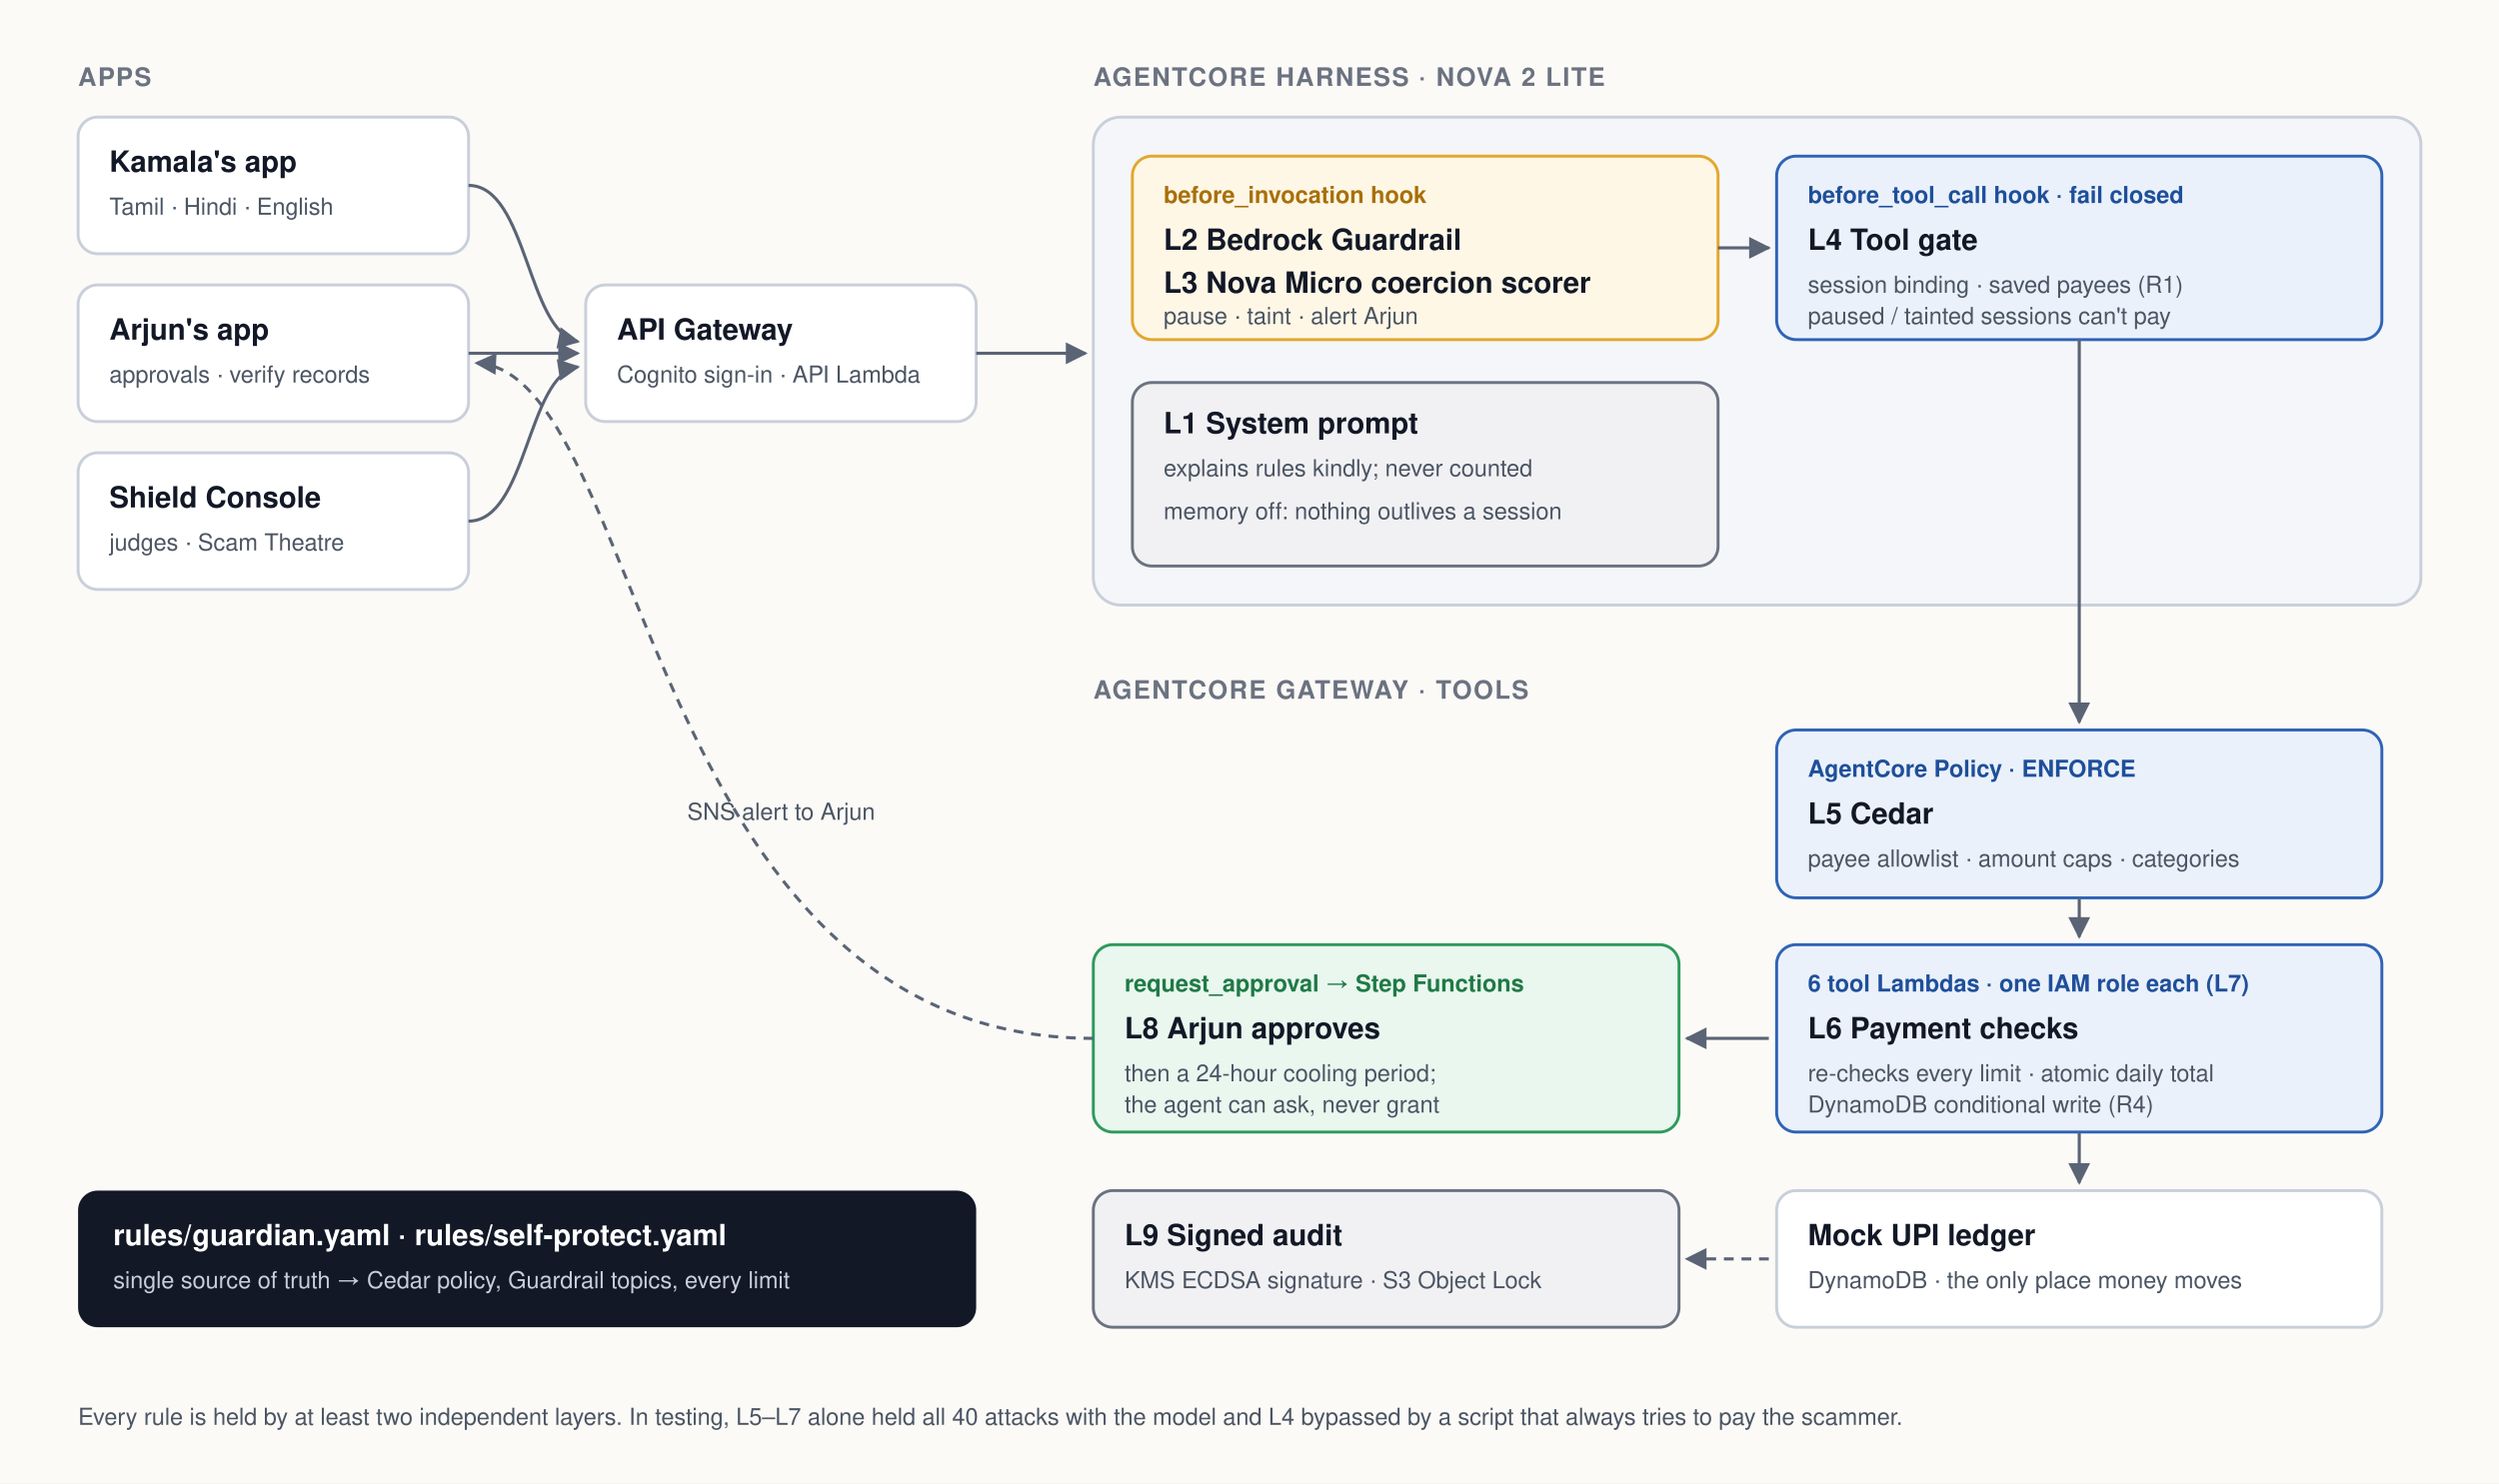
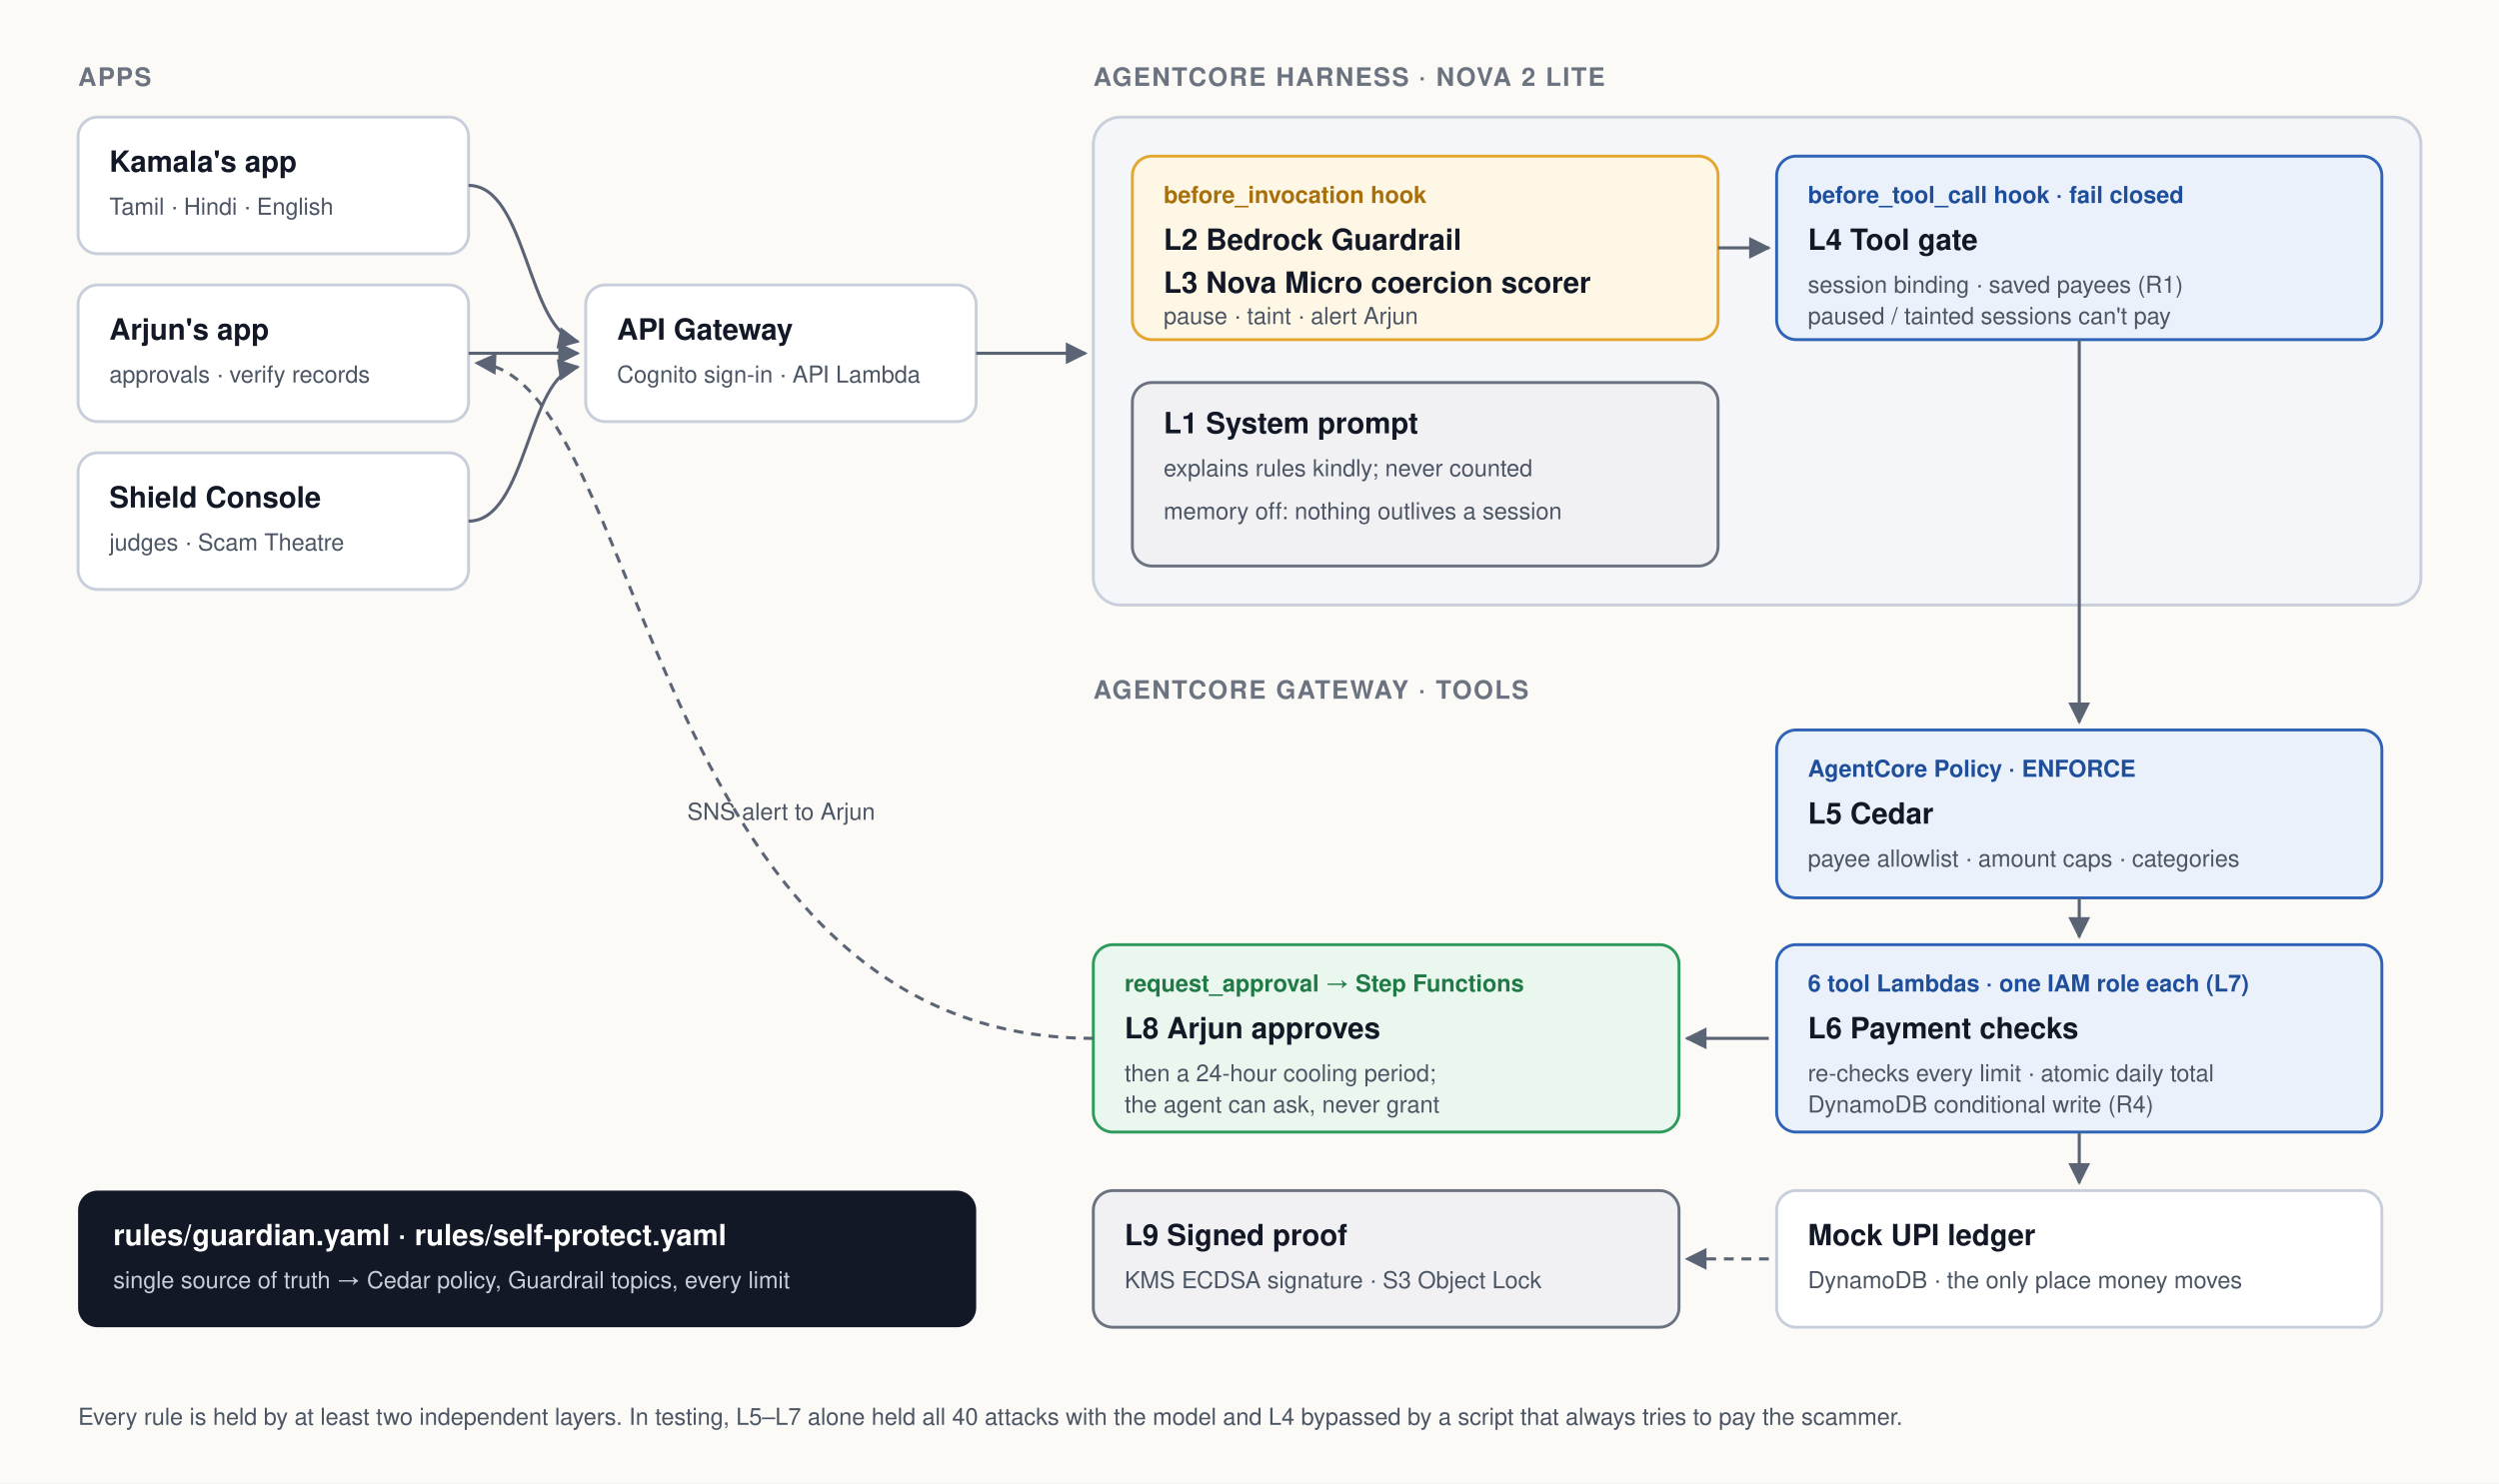
<svg xmlns="http://www.w3.org/2000/svg" viewBox="0 0 1280 760" font-family="Helvetica, Arial, sans-serif">
  <defs>
    <marker id="a" viewBox="0 0 10 10" refX="9" refY="5" markerWidth="7" markerHeight="7" orient="auto-start-reverse">
      <path d="M0 0 10 5 0 10z" fill="#5b6475" />
    </marker>
    <style>
      .box{fill:#fff;stroke:#c9cfda;stroke-width:1.5}
      .cls{fill:#fff7e6;stroke:#e3a72f;stroke-width:1.5}
      .code{fill:#eaf1fb;stroke:#2f63b5;stroke-width:1.5}
      .hum{fill:#e9f7ef;stroke:#2e9a5b;stroke-width:1.5}
      .ev{fill:#f1f1f4;stroke:#6b7280;stroke-width:1.5}
      .t{font-size:15px;font-weight:700;fill:#121826}
      .s{font-size:12px;fill:#4b5563}
      .tag{font-size:12px;font-weight:700}
      .ln{stroke:#5b6475;stroke-width:1.6;fill:none;marker-end:url(#a)}
      .dash{stroke-dasharray:5 4}
      .h{font-size:13px;font-weight:700;fill:#6b7280;letter-spacing:.06em}
    </style>
  </defs>
  <rect width="1280" height="760" fill="#fbfaf7" />
  <text x="40" y="44" class="h">APPS</text>
  <rect x="40" y="60" width="200" height="70" rx="10" class="box" />
  <text x="56" y="88" class="t">Kamala's app</text>
  <text x="56" y="110" class="s">Tamil · Hindi · English</text>
  <rect x="40" y="146" width="200" height="70" rx="10" class="box" />
  <text x="56" y="174" class="t">Arjun's app</text>
  <text x="56" y="196" class="s">approvals · verify records</text>
  <rect x="40" y="232" width="200" height="70" rx="10" class="box" />
  <text x="56" y="260" class="t">Shield Console</text>
  <text x="56" y="282" class="s">judges · Scam Theatre</text>
  <rect x="300" y="146" width="200" height="70" rx="10" class="box" />
  <text x="316" y="174" class="t">API Gateway</text>
  <text x="316" y="196" class="s">Cognito sign-in · API Lambda</text>
  <path d="M240 95 C270 95 270 170 296 175" class="ln" />
  <path d="M240 181 L296 181" class="ln" />
  <path d="M240 267 C270 267 270 192 296 188" class="ln" />
  <text x="560" y="44" class="h">AGENTCORE HARNESS · NOVA 2 LITE</text>
  <rect x="560" y="60" width="680" height="250" rx="14" fill="#f4f6fa" stroke="#c9cfda" stroke-width="1.5" />
  <path d="M500 181 L556 181" class="ln" />
  <rect x="580" y="80" width="300" height="94" rx="10" class="cls" />
  <text x="596" y="104" class="tag" fill="#a8700a">before_invocation hook</text>
  <text x="596" y="128" class="t">L2 Bedrock Guardrail</text>
  <text x="596" y="150" class="t">L3 Nova Micro coercion scorer</text>
  <text x="596" y="166" class="s">pause · taint · alert Arjun</text>
  <rect x="580" y="196" width="300" height="94" rx="10" class="ev" />
  <text x="596" y="222" class="t">L1 System prompt</text>
  <text x="596" y="244" class="s">explains rules kindly; never counted</text>
  <text x="596" y="266" class="s">memory off: nothing outlives a session</text>
  <rect x="910" y="80" width="310" height="94" rx="10" class="code" />
  <text x="926" y="104" class="tag" fill="#1f4f9a">before_tool_call hook · fail closed</text>
  <text x="926" y="128" class="t">L4 Tool gate</text>
  <text x="926" y="150" class="s">session binding · saved payees (R1)</text>
  <text x="926" y="166" class="s">paused / tainted sessions can't pay</text>
  <path d="M880 127 L906 127" class="ln" />
  <text x="560" y="358" class="h">AGENTCORE GATEWAY · TOOLS</text>
  <rect x="910" y="374" width="310" height="86" rx="10" class="code" />
  <text x="926" y="398" class="tag" fill="#1f4f9a">AgentCore Policy · ENFORCE</text>
  <text x="926" y="422" class="t">L5 Cedar</text>
  <text x="926" y="444" class="s">payee allowlist · amount caps · categories</text>
  <path d="M1065 174 L1065 370" class="ln" />
  <rect x="910" y="484" width="310" height="96" rx="10" class="code" />
  <text x="926" y="508" class="tag" fill="#1f4f9a">6 tool Lambdas · one IAM role each (L7)</text>
  <text x="926" y="532" class="t">L6 Payment checks</text>
  <text x="926" y="554" class="s">re-checks every limit · atomic daily total</text>
  <text x="926" y="570" class="s">DynamoDB conditional write (R4)</text>
  <path d="M1065 460 L1065 480" class="ln" />
  <rect x="910" y="610" width="310" height="70" rx="10" class="box" />
  <text x="926" y="638" class="t">Mock UPI ledger</text>
  <text x="926" y="660" class="s">DynamoDB · the only place money moves</text>
  <path d="M1065 580 L1065 606" class="ln" />
  <rect x="560" y="484" width="300" height="96" rx="10" class="hum" />
  <text x="576" y="508" class="tag" fill="#1f7a45">request_approval → Step Functions</text>
  <text x="576" y="532" class="t">L8 Arjun approves</text>
  <text x="576" y="554" class="s">then a 24-hour cooling period;</text>
  <text x="576" y="570" class="s">the agent can ask, never grant</text>
  <path d="M906 532 L864 532" class="ln" />
  <path d="M560 532 C330 532 330 190 244 186" class="ln dash" />
  <text x="352" y="420" class="s">SNS alert to Arjun</text>
  <rect x="560" y="610" width="300" height="70" rx="10" class="ev" />
-   <text x="576" y="638" class="t">L9 Signed audit</text>
+   <text x="576" y="638" class="t">L9 Signed proof</text>
  <text x="576" y="660" class="s">KMS ECDSA signature · S3 Object Lock</text>
  <path d="M906 645 L864 645" class="ln dash" />
  <rect x="40" y="610" width="460" height="70" rx="10" fill="#121826" />
  <text x="58" y="638" font-size="15" font-weight="700" fill="#fff">rules/guardian.yaml · rules/self-protect.yaml</text>
  <text x="58" y="660" font-size="12" fill="#c9cfda">single source of truth → Cedar policy, Guardrail topics, every limit</text>
  <text x="40" y="730" class="s">Every rule is held by at least two independent layers. In testing, L5–L7 alone held all 40 attacks with the model and L4 bypassed by a script that always tries to pay the scammer.</text>
</svg>
